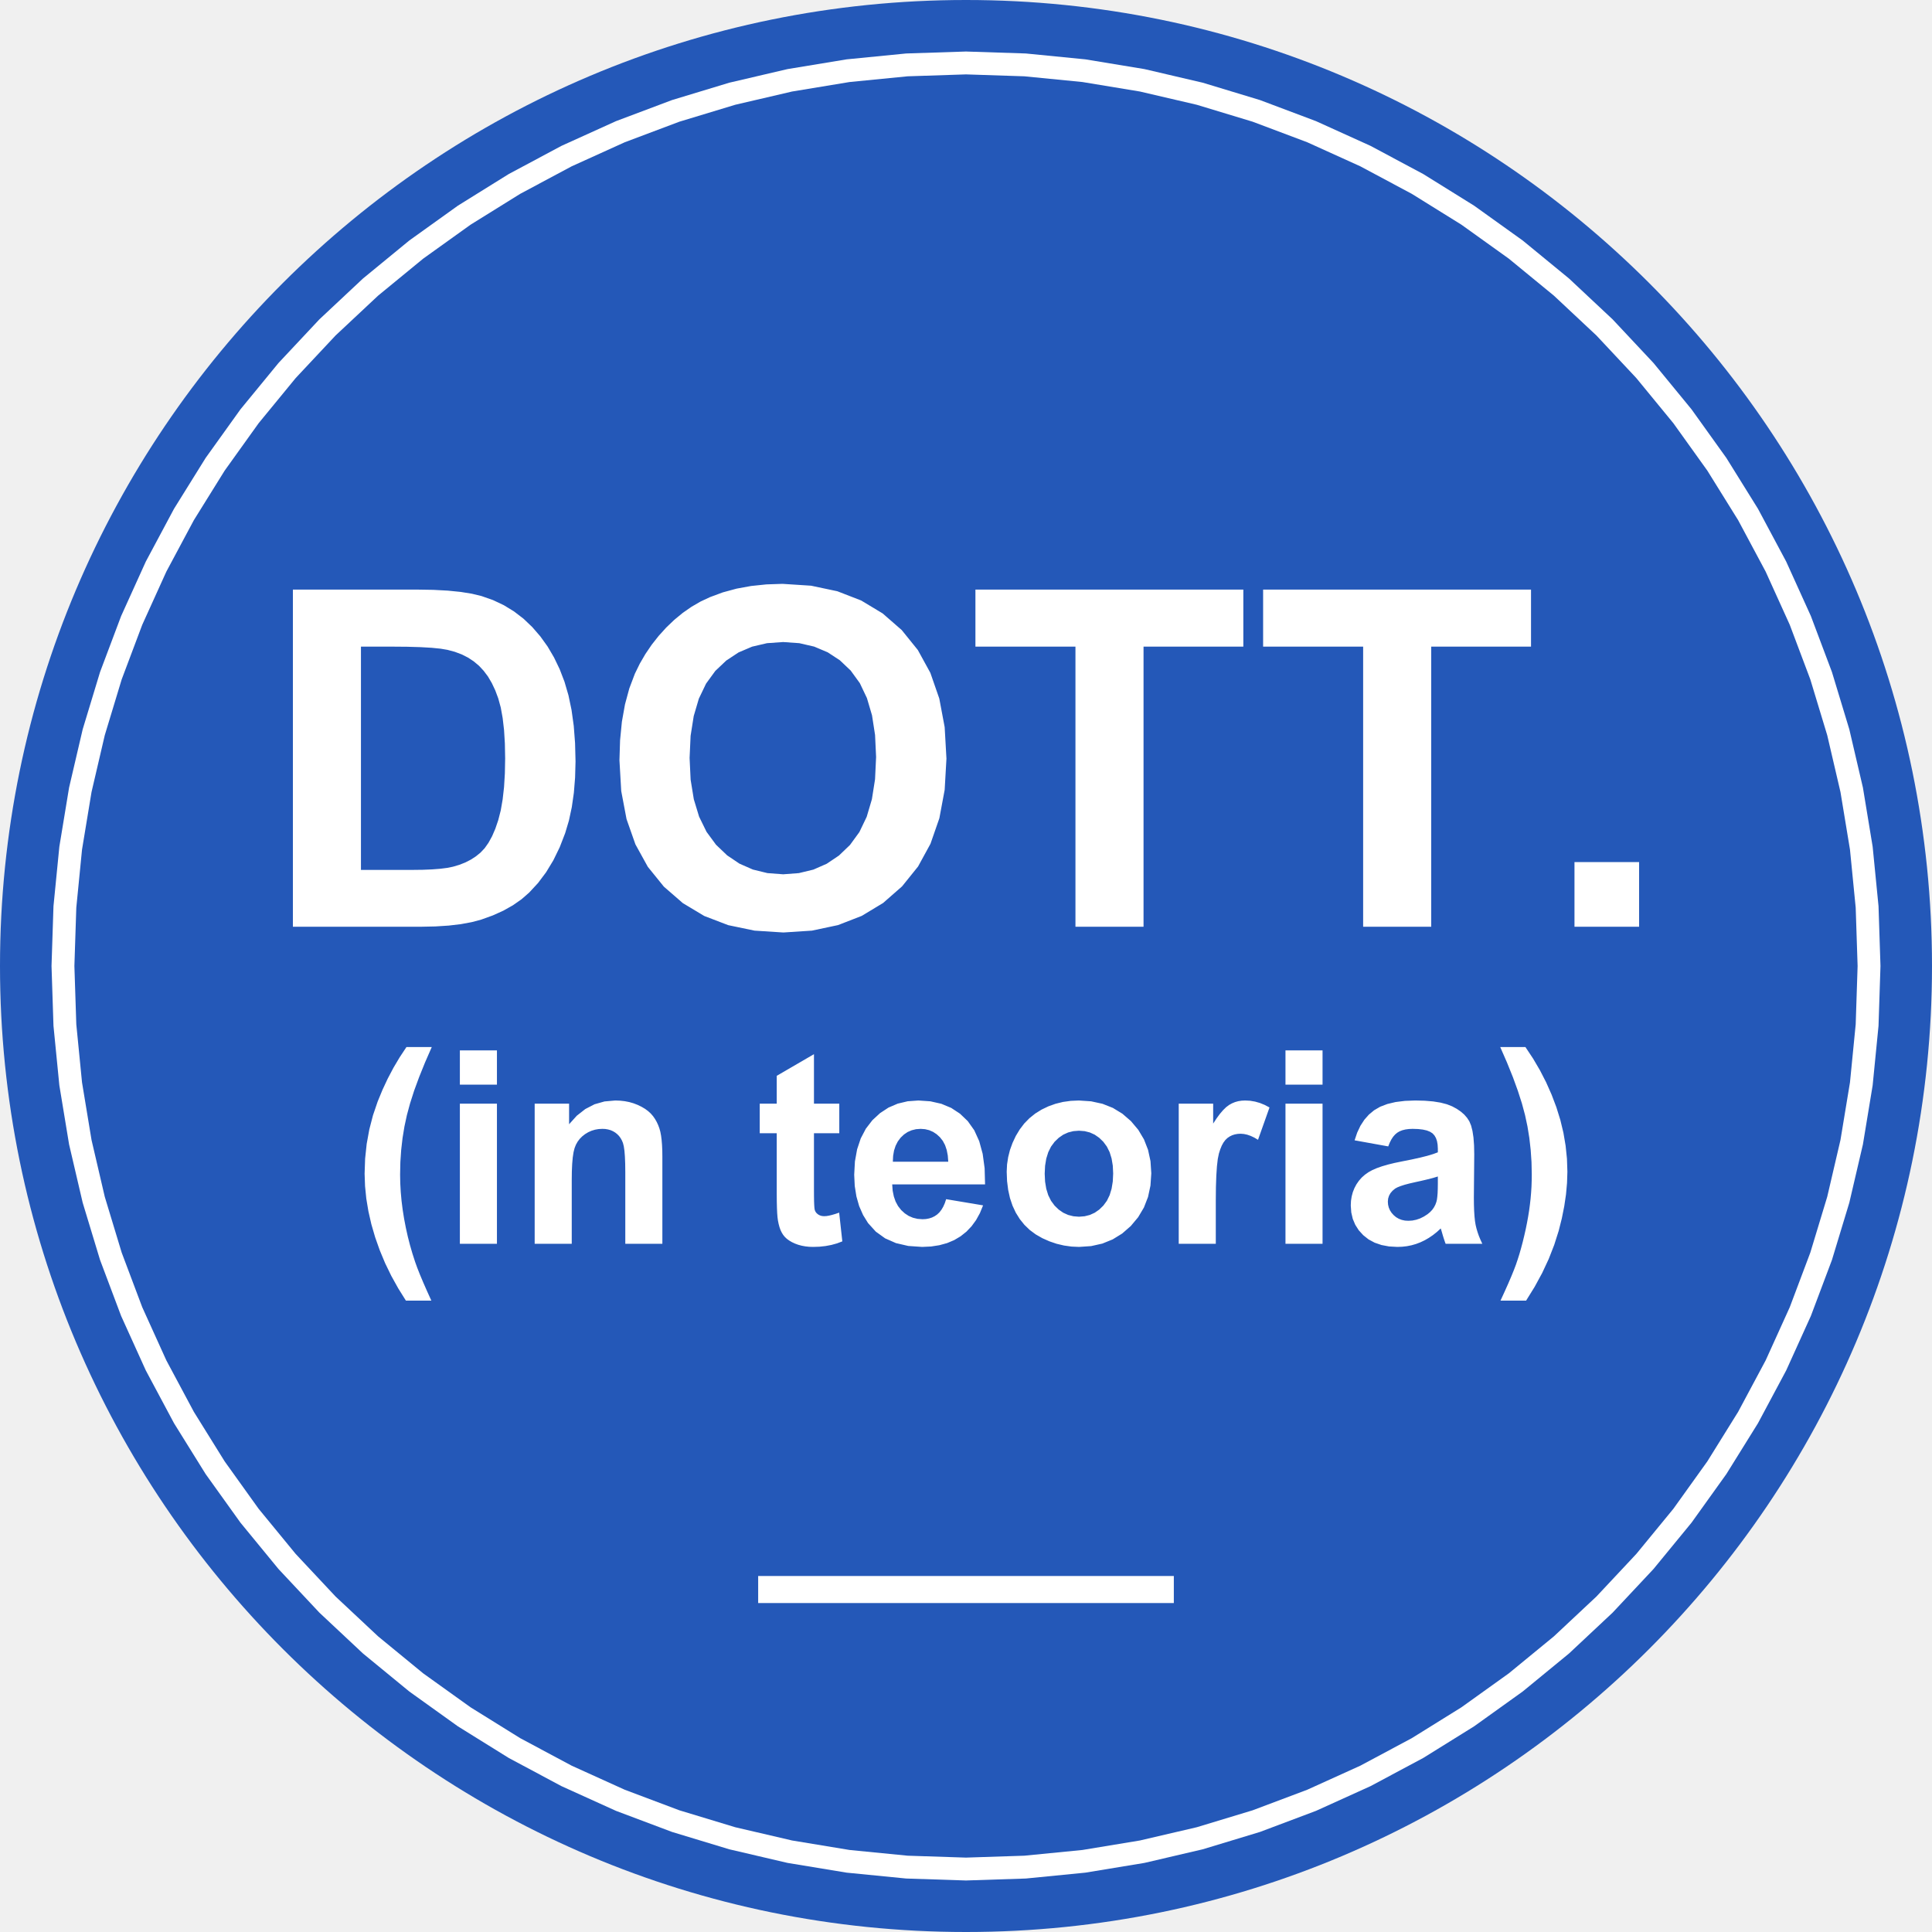
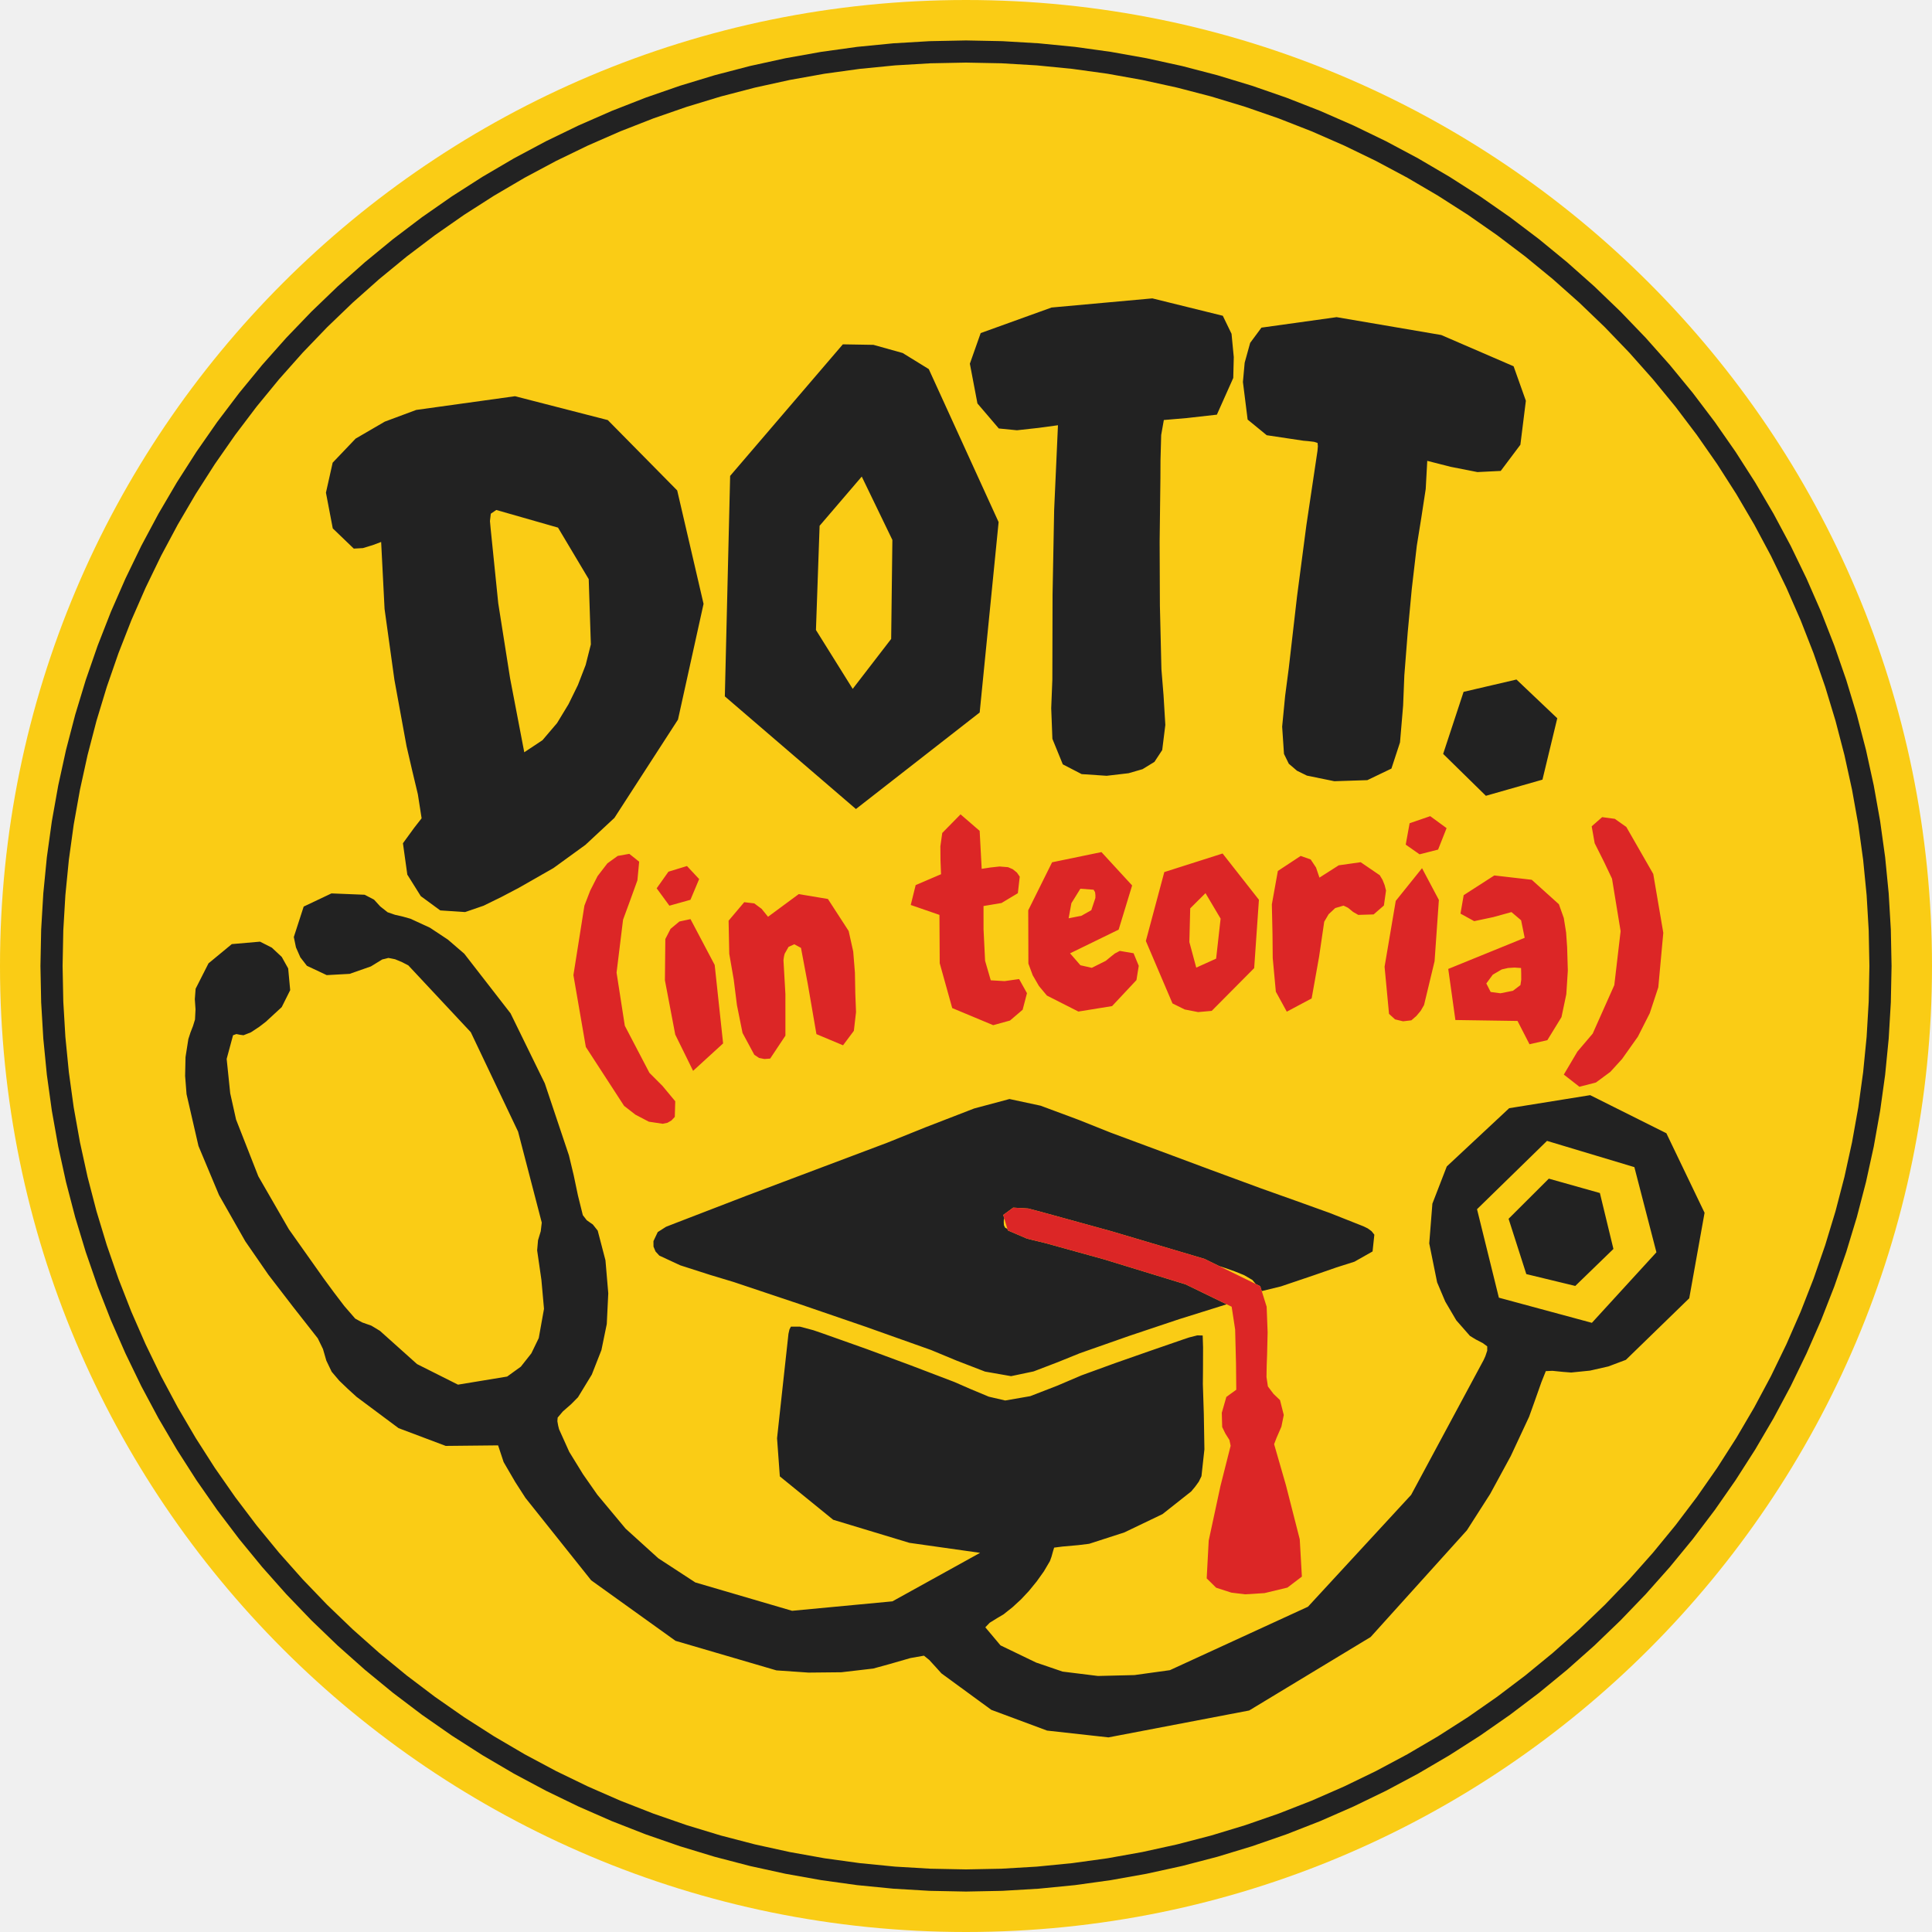
<svg xmlns="http://www.w3.org/2000/svg" width="75mm" height="75mm" viewBox="-37.5 -37.5 75 75">
-   <circle r="37.5" fill="#2458b8" />
-   <path d="M-35.5,-0L-35.424,2.322L-35.196,4.634L-34.818,6.926L-34.29,9.188L-33.616,11.411L-32.798,13.585L-31.839,15.701L-30.744,17.75L-29.517,19.723L-28.164,21.611L-26.69,23.407L-25.102,25.102L-23.407,26.69L-21.611,28.164L-19.723,29.517L-17.75,30.744L-15.701,31.839L-13.585,32.798L-11.411,33.616L-9.188,34.29L-6.926,34.818L-4.634,35.196L-2.322,35.424L-0,35.5L2.322,35.424L4.634,35.196L6.926,34.818L9.188,34.29L11.411,33.616L13.585,32.798L15.701,31.839L17.75,30.744L19.723,29.517L21.611,28.164L23.407,26.69L25.102,25.102L26.69,23.407L28.164,21.611L29.517,19.723L30.744,17.75L31.839,15.701L32.798,13.585L33.616,11.411L34.29,9.188L34.818,6.926L35.196,4.634L35.424,2.322L35.5,0L35.5,0L35.424,-2.322L35.196,-4.634L34.818,-6.926L34.29,-9.188L33.616,-11.411L32.798,-13.585L31.839,-15.701L30.744,-17.75L29.517,-19.723L28.164,-21.611L26.69,-23.407L25.102,-25.102L23.407,-26.69L21.611,-28.164L19.723,-29.517L17.75,-30.744L15.701,-31.839L13.585,-32.798L11.411,-33.616L9.188,-34.29L6.926,-34.818L4.634,-35.196L2.322,-35.424L0,-35.5L-2.322,-35.424L-4.634,-35.196L-6.926,-34.818L-9.188,-34.29L-11.411,-33.616L-13.585,-32.798L-15.701,-31.839L-17.75,-30.744L-19.723,-29.517L-21.611,-28.164L-23.407,-26.69L-25.102,-25.102L-26.69,-23.407L-28.164,-21.611L-29.517,-19.723L-30.744,-17.75L-31.839,-15.701L-32.798,-13.585L-33.616,-11.411L-34.29,-9.188L-34.818,-6.926L-35.196,-4.634L-35.424,-2.322L-35.5,-0ZM-34.612,-0L-34.538,-2.264L-34.316,-4.518L-33.947,-6.753L-33.433,-8.958L-32.776,-11.126L-31.978,-13.246L-31.043,-15.309L-29.975,-17.306L-28.779,-19.23L-27.46,-21.071L-26.023,-22.822L-24.475,-24.475L-22.822,-26.023L-21.071,-27.46L-19.23,-28.779L-17.306,-29.975L-15.309,-31.043L-13.246,-31.978L-11.126,-32.776L-8.958,-33.433L-6.753,-33.947L-4.518,-34.316L-2.264,-34.538L0,-34.612L2.264,-34.538L4.518,-34.316L6.753,-33.947L8.958,-33.433L11.126,-32.776L13.246,-31.978L15.309,-31.043L17.306,-29.975L19.23,-28.779L21.071,-27.46L22.822,-26.023L24.475,-24.475L26.023,-22.822L27.46,-21.071L28.779,-19.23L29.975,-17.306L31.043,-15.309L31.978,-13.246L32.776,-11.126L33.433,-8.958L33.947,-6.753L34.316,-4.518L34.538,-2.264L34.612,0L34.612,0L34.538,2.264L34.316,4.518L33.947,6.753L33.433,8.958L32.776,11.126L31.978,13.246L31.043,15.309L29.975,17.306L28.779,19.23L27.46,21.071L26.023,22.822L24.475,24.475L22.822,26.023L21.071,27.46L19.23,28.779L17.306,29.975L15.309,31.043L13.246,31.978L11.126,32.776L8.958,33.433L6.753,33.947L4.518,34.316L2.264,34.538L-0,34.612L-2.264,34.538L-4.518,34.316L-6.753,33.947L-8.958,33.433L-11.126,32.776L-13.246,31.978L-15.309,31.043L-17.306,29.975L-19.23,28.779L-21.071,27.46L-22.822,26.023L-24.475,24.475L-26.023,22.822L-27.46,21.071L-28.779,19.23L-29.975,17.306L-31.043,15.309L-31.978,13.246L-32.776,11.126L-33.433,8.958L-33.947,6.753L-34.316,4.518L-34.538,2.264L-34.612,-0ZM-26.13,-1.524L-21.157,-1.524L-20.595,-1.536L-20.081,-1.569L-19.613,-1.624L-19.192,-1.702L-18.819,-1.801L-18.37,-1.963L-17.96,-2.148L-17.589,-2.357L-17.256,-2.59L-16.962,-2.846L-16.614,-3.221L-16.3,-3.64L-16.02,-4.102L-15.773,-4.608L-15.56,-5.158L-15.415,-5.644L-15.303,-6.165L-15.223,-6.722L-15.175,-7.315L-15.158,-7.943L-15.176,-8.655L-15.227,-9.321L-15.313,-9.94L-15.433,-10.511L-15.587,-11.037L-15.774,-11.523L-15.993,-11.978L-16.242,-12.402L-16.524,-12.795L-16.837,-13.157L-17.178,-13.482L-17.547,-13.765L-17.941,-14.006L-18.362,-14.205L-18.81,-14.362L-19.183,-14.452L-19.619,-14.522L-20.118,-14.572L-20.678,-14.602L-21.3,-14.612L-26.13,-14.612L-26.13,-1.524ZM-23.488,-3.73L-23.488,-12.398L-22.3,-12.398L-21.696,-12.393L-21.177,-12.378L-20.744,-12.353L-20.395,-12.318L-20.131,-12.273L-19.845,-12.197L-19.579,-12.097L-19.335,-11.974L-19.111,-11.827L-18.908,-11.657L-18.724,-11.46L-18.556,-11.236L-18.407,-10.982L-18.274,-10.7L-18.158,-10.389L-18.061,-10.036L-17.987,-9.627L-17.933,-9.161L-17.901,-8.638L-17.89,-8.059L-17.901,-7.478L-17.933,-6.947L-17.987,-6.468L-18.061,-6.04L-18.158,-5.662L-18.271,-5.33L-18.397,-5.038L-18.536,-4.785L-18.686,-4.572L-18.85,-4.399L-19.028,-4.255L-19.224,-4.128L-19.437,-4.019L-19.668,-3.928L-19.917,-3.854L-20.138,-3.809L-20.408,-3.775L-20.728,-3.75L-21.096,-3.735L-21.515,-3.73L-23.488,-3.73ZM-23.346,8.063L-23.329,8.544L-23.28,9.031L-23.198,9.524L-23.084,10.025L-22.936,10.532L-22.757,11.038L-22.549,11.537L-22.31,12.029L-22.041,12.513L-21.743,12.99L-20.755,12.99L-20.924,12.617L-21.072,12.28L-21.198,11.98L-21.302,11.716L-21.384,11.489L-21.488,11.168L-21.583,10.84L-21.669,10.505L-21.745,10.163L-21.812,9.815L-21.868,9.464L-21.912,9.116L-21.943,8.772L-21.962,8.431L-21.968,8.094L-21.958,7.612L-21.926,7.14L-21.873,6.678L-21.799,6.227L-21.704,5.787L-21.581,5.333L-21.424,4.842L-21.23,4.314L-21.002,3.749L-20.739,3.147L-21.722,3.147L-21.983,3.541L-22.226,3.95L-22.449,4.373L-22.653,4.81L-22.839,5.262L-23.021,5.796L-23.163,6.344L-23.265,6.904L-23.326,7.477L-23.346,8.063ZM-19.648,10.783L-18.209,10.783L-18.209,5.344L-19.648,5.344L-19.648,10.783ZM-19.648,4.606L-18.209,4.606L-18.209,3.275L-19.648,3.275L-19.648,4.606ZM-16.744,10.783L-15.305,10.783L-15.305,8.319L-15.301,7.977L-15.288,7.682L-15.266,7.432L-15.235,7.228L-15.195,7.069L-15.144,6.94L-15.077,6.82L-14.996,6.712L-14.899,6.614L-14.788,6.527L-14.666,6.453L-14.538,6.396L-14.404,6.355L-14.264,6.33L-14.117,6.322L-14.004,6.327L-13.897,6.345L-13.797,6.373L-13.704,6.414L-13.618,6.465L-13.54,6.527L-13.47,6.598L-13.41,6.679L-13.36,6.768L-13.318,6.867L-13.285,6.996L-13.259,7.174L-13.241,7.402L-13.23,7.679L-13.226,8.007L-13.226,10.783L-11.787,10.783L-11.787,7.402L-11.79,7.162L-11.8,6.945L-11.816,6.752L-11.838,6.581L-11.866,6.434L-11.903,6.302L-11.95,6.176L-12.006,6.055L-12.072,5.939L-12.148,5.83L-12.237,5.727L-12.341,5.632L-12.46,5.545L-12.595,5.465L-12.745,5.392L-12.906,5.33L-13.073,5.282L-13.247,5.248L-13.428,5.228L-13.615,5.221L-14.033,5.258L-14.421,5.368L-14.779,5.553L-15.108,5.811L-15.408,6.143L-15.408,5.344L-16.744,5.344L-16.744,10.783ZM-13.453,-7.988L-13.384,-6.792L-13.178,-5.703L-12.833,-4.722L-12.351,-3.849L-11.73,-3.082L-10.993,-2.441L-10.161,-1.942L-9.232,-1.586L-8.208,-1.373L-7.088,-1.301L-5.981,-1.373L-4.967,-1.588L-4.046,-1.946L-3.217,-2.447L-2.482,-3.091L-1.861,-3.862L-1.379,-4.744L-1.034,-5.736L-0.828,-6.838L-0.759,-8.05L-0.828,-9.273L-1.037,-10.383L-1.384,-11.381L-1.87,-12.267L-2.495,-13.041L-3.236,-13.687L-4.069,-14.189L-4.995,-14.548L-6.013,-14.763L-7.124,-14.835L-7.748,-14.814L-8.342,-14.752L-8.906,-14.649L-9.441,-14.504L-9.945,-14.317L-10.307,-14.147L-10.657,-13.944L-10.995,-13.709L-11.322,-13.44L-11.637,-13.139L-11.932,-12.813L-12.202,-12.47L-12.446,-12.111L-12.664,-11.736L-12.855,-11.345L-13.07,-10.776L-13.238,-10.156L-13.358,-9.485L-13.429,-8.762L-13.453,-7.988ZM-10.73,-8.077L-10.691,-8.935L-10.57,-9.702L-10.371,-10.378L-10.091,-10.962L-9.731,-11.456L-9.305,-11.859L-8.829,-12.173L-8.303,-12.397L-7.725,-12.532L-7.097,-12.576L-6.47,-12.532L-5.894,-12.399L-5.37,-12.178L-4.897,-11.868L-4.477,-11.47L-4.122,-10.981L-3.846,-10.401L-3.648,-9.73L-3.53,-8.967L-3.49,-8.113L-3.531,-7.248L-3.653,-6.474L-3.855,-5.791L-4.139,-5.199L-4.504,-4.698L-4.932,-4.288L-5.405,-3.97L-5.924,-3.742L-6.488,-3.606L-7.097,-3.56L-7.707,-3.606L-8.273,-3.744L-8.794,-3.973L-9.271,-4.294L-9.704,-4.707L-10.073,-5.209L-10.361,-5.797L-10.566,-6.471L-10.69,-7.231L-10.73,-8.077ZM-8.068,24.729L8.068,24.729L8.068,23.68L-8.068,23.68L-8.068,24.729ZM-8.007,6.491L-7.347,6.491L-7.347,8.862L-7.345,9.147L-7.339,9.39L-7.33,9.593L-7.317,9.755L-7.301,9.876L-7.274,10.011L-7.241,10.135L-7.201,10.248L-7.153,10.348L-7.098,10.437L-7.033,10.517L-6.955,10.591L-6.863,10.658L-6.758,10.72L-6.64,10.775L-6.512,10.822L-6.378,10.858L-6.237,10.884L-6.091,10.9L-5.938,10.905L-5.69,10.897L-5.452,10.871L-5.224,10.828L-5.007,10.768L-4.801,10.69L-4.924,9.574L-5.069,9.624L-5.199,9.662L-5.314,9.69L-5.416,9.707L-5.503,9.712L-5.559,9.709L-5.611,9.701L-5.659,9.686L-5.705,9.666L-5.746,9.64L-5.783,9.61L-5.815,9.577L-5.84,9.541L-5.86,9.501L-5.874,9.459L-5.884,9.392L-5.892,9.282L-5.898,9.127L-5.901,8.927L-5.902,8.683L-5.902,6.491L-4.919,6.491L-4.919,5.344L-5.902,5.344L-5.902,3.423L-7.347,4.263L-7.347,5.344L-8.007,5.344L-8.007,6.491ZM-4.34,8.104L-4.319,8.541L-4.254,8.947L-4.147,9.322L-3.996,9.666L-3.803,9.979L-3.501,10.312L-3.14,10.572L-2.72,10.757L-2.241,10.868L-1.703,10.905L-1.356,10.889L-1.034,10.839L-0.735,10.757L-0.461,10.642L-0.21,10.493L0.016,10.313L0.216,10.103L0.391,9.863L0.54,9.593L0.663,9.292L-0.771,9.052L-0.822,9.206L-0.883,9.343L-0.953,9.462L-1.031,9.563L-1.119,9.646L-1.216,9.712L-1.321,9.764L-1.434,9.8L-1.557,9.823L-1.688,9.83L-1.88,9.816L-2.059,9.773L-2.225,9.702L-2.377,9.602L-2.517,9.474L-2.638,9.32L-2.733,9.144L-2.802,8.945L-2.847,8.723L-2.865,8.478L0.74,8.478L0.723,7.85L0.647,7.291L0.513,6.8L0.321,6.377L0.069,6.022L-0.232,5.734L-0.574,5.509L-0.957,5.349L-1.381,5.253L-1.846,5.221L-2.264,5.251L-2.651,5.343L-3.008,5.496L-3.336,5.711L-3.634,5.986L-3.888,6.316L-4.086,6.693L-4.227,7.116L-4.312,7.587L-4.34,8.104ZM-2.84,7.597L-2.829,7.371L-2.794,7.165L-2.733,6.979L-2.648,6.812L-2.538,6.665L-2.408,6.541L-2.266,6.445L-2.11,6.377L-1.941,6.335L-1.759,6.322L-1.588,6.335L-1.428,6.374L-1.279,6.439L-1.14,6.53L-1.012,6.647L-0.9,6.789L-0.812,6.955L-0.748,7.145L-0.707,7.359L-0.689,7.597L-2.84,7.597ZM0.366,-12.398L4.249,-12.398L4.249,-1.524L6.892,-1.524L6.892,-12.398L10.766,-12.398L10.766,-14.612L0.366,-14.612L0.366,-12.398ZM1.58,7.986L1.594,8.35L1.637,8.691L1.707,9.009L1.806,9.304L1.933,9.576L2.088,9.825L2.268,10.048L2.474,10.247L2.707,10.42L2.965,10.567L3.24,10.689L3.519,10.784L3.804,10.851L4.095,10.892L4.392,10.905L4.859,10.873L5.293,10.776L5.694,10.613L6.062,10.386L6.397,10.094L6.683,9.752L6.906,9.377L7.066,8.967L7.161,8.524L7.193,8.048L7.162,7.575L7.067,7.136L6.909,6.731L6.688,6.36L6.404,6.022L6.071,5.734L5.702,5.509L5.298,5.349L4.857,5.253L4.381,5.221L4.068,5.235L3.766,5.277L3.477,5.348L3.2,5.447L2.935,5.574L2.687,5.728L2.463,5.908L2.263,6.112L2.087,6.343L1.933,6.598L1.806,6.869L1.707,7.142L1.637,7.42L1.594,7.701L1.58,7.986ZM3.055,8.063L3.07,7.755L3.116,7.476L3.193,7.229L3.301,7.011L3.439,6.824L3.6,6.669L3.775,6.548L3.965,6.462L4.168,6.411L4.386,6.394L4.605,6.411L4.808,6.462L4.997,6.548L5.171,6.669L5.331,6.824L5.469,7.011L5.576,7.227L5.652,7.473L5.698,7.748L5.713,8.053L5.698,8.365L5.652,8.646L5.576,8.896L5.469,9.115L5.331,9.302L5.171,9.457L4.997,9.578L4.808,9.664L4.605,9.715L4.386,9.733L4.168,9.715L3.965,9.664L3.775,9.578L3.6,9.457L3.439,9.302L3.301,9.115L3.193,8.898L3.116,8.65L3.07,8.372L3.055,8.063ZM8.258,10.783L9.697,10.783L9.697,9.103L9.702,8.586L9.717,8.145L9.741,7.78L9.774,7.492L9.818,7.279L9.87,7.116L9.928,6.974L9.994,6.854L10.068,6.755L10.148,6.678L10.236,6.618L10.331,6.571L10.433,6.538L10.543,6.518L10.66,6.511L10.787,6.521L10.918,6.549L11.053,6.596L11.193,6.662L11.336,6.747L11.782,5.492L11.598,5.394L11.411,5.318L11.222,5.264L11.03,5.231L10.834,5.221L10.698,5.228L10.568,5.248L10.443,5.283L10.325,5.332L10.212,5.395L10.1,5.479L9.982,5.594L9.858,5.738L9.729,5.913L9.595,6.117L9.595,5.344L8.258,5.344L8.258,10.783ZM11.534,-12.398L15.417,-12.398L15.417,-1.524L18.06,-1.524L18.06,-12.398L21.934,-12.398L21.934,-14.612L11.534,-14.612L11.534,-12.398ZM12.402,10.783L13.841,10.783L13.841,5.344L12.402,5.344L12.402,10.783ZM12.402,4.606L13.841,4.606L13.841,3.275L12.402,3.275L12.402,4.606ZM14.937,9.297L14.956,9.566L15.014,9.816L15.111,10.046L15.246,10.258L15.421,10.45L15.628,10.614L15.865,10.741L16.13,10.832L16.423,10.887L16.744,10.905L16.933,10.898L17.116,10.877L17.296,10.841L17.47,10.791L17.641,10.726L17.807,10.647L17.968,10.554L18.126,10.447L18.28,10.325L18.429,10.188L18.436,10.208L18.445,10.235L18.455,10.269L18.467,10.31L18.481,10.357L18.512,10.465L18.542,10.561L18.57,10.646L18.595,10.72L18.619,10.783L20.043,10.783L19.972,10.629L19.91,10.479L19.859,10.333L19.817,10.191L19.784,10.053L19.759,9.901L19.74,9.72L19.726,9.508L19.718,9.267L19.715,8.995L19.73,7.315L19.723,6.964L19.7,6.659L19.661,6.402L19.607,6.191L19.538,6.027L19.45,5.892L19.34,5.766L19.207,5.651L19.052,5.545L18.875,5.449L18.667,5.367L18.419,5.303L18.133,5.257L17.806,5.23L17.441,5.221L17.038,5.236L16.676,5.281L16.357,5.357L16.079,5.463L15.843,5.6L15.641,5.768L15.464,5.968L15.312,6.202L15.186,6.468L15.085,6.767L16.391,7.003L16.448,6.861L16.511,6.736L16.58,6.63L16.657,6.542L16.739,6.473L16.832,6.418L16.938,6.376L17.058,6.346L17.192,6.328L17.338,6.322L17.551,6.329L17.735,6.35L17.89,6.385L18.015,6.435L18.112,6.498L18.186,6.579L18.243,6.678L18.284,6.796L18.308,6.934L18.317,7.09L18.317,7.233L18.136,7.3L17.906,7.369L17.627,7.439L17.297,7.512L16.919,7.587L16.634,7.646L16.377,7.709L16.148,7.776L15.947,7.847L15.774,7.922L15.622,8.006L15.485,8.103L15.361,8.213L15.252,8.338L15.157,8.475L15.078,8.624L15.016,8.78L14.972,8.945L14.945,9.117L14.937,9.297ZM16.376,9.149L16.387,9.03L16.421,8.92L16.477,8.819L16.556,8.726L16.657,8.642L16.748,8.592L16.871,8.543L17.028,8.492L17.218,8.442L17.441,8.391L17.668,8.341L17.869,8.294L18.044,8.25L18.193,8.209L18.317,8.171L18.317,8.457L18.314,8.651L18.308,8.818L18.296,8.958L18.281,9.072L18.26,9.159L18.22,9.268L18.166,9.37L18.098,9.466L18.015,9.554L17.917,9.635L17.774,9.727L17.629,9.799L17.48,9.85L17.329,9.881L17.175,9.891L17.04,9.883L16.916,9.856L16.801,9.812L16.696,9.751L16.601,9.671L16.52,9.58L16.457,9.482L16.412,9.377L16.385,9.266L16.376,9.149ZM20.739,3.147L21.002,3.749L21.23,4.314L21.422,4.842L21.58,5.333L21.702,5.787L21.796,6.227L21.869,6.678L21.921,7.14L21.953,7.612L21.963,8.094L21.96,8.332L21.952,8.569L21.937,8.803L21.917,9.034L21.891,9.264L21.86,9.495L21.822,9.731L21.778,9.972L21.728,10.219L21.671,10.47L21.611,10.718L21.548,10.954L21.484,11.179L21.417,11.391L21.349,11.592L21.269,11.803L21.169,12.049L21.049,12.329L20.909,12.642L20.749,12.99L21.743,12.99L22.075,12.454L22.368,11.915L22.621,11.373L22.834,10.828L23.008,10.281L23.13,9.797L23.224,9.326L23.292,8.867L23.332,8.421L23.346,7.986L23.329,7.48L23.277,6.976L23.192,6.475L23.072,5.977L22.918,5.482L22.733,4.994L22.521,4.516L22.281,4.049L22.013,3.592L21.717,3.147L20.739,3.147ZM23.621,-1.524L26.13,-1.524L26.13,-4.033L23.621,-4.033L23.621,-1.524Z" fill="#ffffff" fill-rule="evenodd" />
+   <circle r="37.5" fill="#facc15" />
+   <path d="M-34.581,-9.753L-34.171,-11.103L-33.709,-12.436L-33.195,-13.750L-32.629,-15.042L-32.014,-16.312L-31.349,-17.556L-30.635,-18.773L-29.874,-19.962L-29.068,-21.119L-28.216,-22.244L-27.321,-23.334L-26.384,-24.389L-25.406,-25.406L-24.389,-26.384L-23.334,-27.321L-22.244,-28.216L-21.119,-29.068L-19.962,-29.874L-18.773,-30.635L-17.556,-31.349L-16.312,-32.014L-15.042,-32.629L-13.750,-33.195L-12.436,-33.709L-11.103,-34.171L-9.753,-34.581L-8.388,-34.937L-7.010,-35.239L-5.621,-35.487L-4.223,-35.681L-2.819,-35.819L-1.411,-35.902L0.000,-35.930L1.411,-35.902L2.819,-35.819L4.223,-35.681L5.621,-35.487L7.010,-35.239L8.388,-34.937L9.753,-34.581L11.103,-34.171L12.436,-33.709L13.750,-33.195L15.042,-32.629L16.312,-32.014L17.556,-31.349L18.773,-30.635L19.962,-29.874L21.119,-29.068L22.244,-28.216L23.334,-27.321L24.389,-26.384L25.406,-25.406L26.384,-24.389L27.321,-23.334L28.216,-22.244L29.068,-21.119L29.874,-19.962L30.635,-18.773L31.349,-17.556L32.014,-16.312L32.629,-15.042L33.195,-13.750L33.709,-12.436L34.171,-11.103L34.581,-9.753L34.937,-8.388L35.239,-7.010L35.487,-5.621L35.681,-4.223L35.819,-2.819L35.902,-1.411L35.930,0.000L35.902,1.411L35.819,2.819L35.681,4.223L35.487,5.621L35.239,7.010L34.937,8.388L34.581,9.753L34.171,11.103L33.709,12.436L33.195,13.750L32.629,15.042L32.014,16.312L31.349,17.556L30.635,18.773L29.874,19.962L29.068,21.119L28.216,22.244L27.321,23.334L26.384,24.389L25.406,25.406L24.389,26.384L23.334,27.321L22.244,28.216L21.119,29.068L19.962,29.874L18.773,30.635L17.556,31.349L16.312,32.014L15.042,32.629L13.750,33.195L12.436,33.709L11.103,34.171L9.753,34.581L8.388,34.937L7.010,35.239L5.621,35.487L4.223,35.681L2.819,35.819L1.411,35.902L0.000,35.930L-1.411,35.902L-2.819,35.819L-4.223,35.681L-5.621,35.487L-7.010,35.239L-8.388,34.937L-9.753,34.581L-11.103,34.171L-12.436,33.709L-13.750,33.195L-15.042,32.629L-16.312,32.014L-17.556,31.349L-18.773,30.635L-19.962,29.874L-21.119,29.068L-22.244,28.216L-23.334,27.321L-24.389,26.384L-25.406,25.406L-26.384,24.389L-27.321,23.334L-28.216,22.244L-29.068,21.119L-29.874,19.962L-30.635,18.773L-31.349,17.556L-32.014,16.312L-32.629,15.042L-33.195,13.750L-33.709,12.436L-34.171,11.103L-34.581,9.753L-34.937,8.388L-35.239,7.010L-35.487,5.621L-35.681,4.223L-35.819,2.819L-35.902,1.411L-35.930,0.000L-35.902,-1.411L-35.819,-2.819L-35.681,-4.223L-35.487,-5.621L-35.239,-7.010L-34.937,-8.388L-34.581,-9.753ZM-33.754,9.520L-33.354,10.837L-32.903,12.138L-32.401,13.421L-31.849,14.682L-31.248,15.922L-30.599,17.136L-29.902,18.324L-29.160,19.484L-28.372,20.614L-27.541,21.712L-26.668,22.776L-25.753,23.806L-24.799,24.799L-23.806,25.753L-22.776,26.668L-21.712,27.541L-20.614,28.372L-19.484,29.160L-18.324,29.902L-17.136,30.599L-15.922,31.248L-14.682,31.849L-13.421,32.401L-12.138,32.903L-10.837,33.354L-9.520,33.754L-8.187,34.101L-6.842,34.396L-5.486,34.639L-4.122,34.827L-2.752,34.962L-1.377,35.043L0.000,35.070L1.377,35.043L2.752,34.962L4.122,34.827L5.486,34.639L6.842,34.396L8.187,34.101L9.520,33.754L10.837,33.354L12.138,32.903L13.421,32.401L14.682,31.849L15.922,31.248L17.136,30.599L18.324,29.902L19.484,29.160L20.614,28.372L21.712,27.541L22.776,26.668L23.806,25.753L24.799,24.799L25.753,23.806L26.668,22.776L27.541,21.712L28.372,20.614L29.160,19.484L29.902,18.324L30.599,17.136L31.248,15.922L31.849,14.682L32.401,13.421L32.903,12.138L33.354,10.837L33.754,9.520L34.101,8.187L34.396,6.842L34.639,5.486L34.827,4.122L34.962,2.752L35.043,1.377L35.070,0.000L35.043,-1.377L34.962,-2.752L34.827,-4.122L34.639,-5.486L34.396,-6.842L34.101,-8.187L33.754,-9.520L33.354,-10.837L32.903,-12.138L32.401,-13.421L31.849,-14.682L31.248,-15.922L30.599,-17.136L29.902,-18.324L29.160,-19.484L28.372,-20.614L27.541,-21.712L26.668,-22.776L25.753,-23.806L24.799,-24.799L23.806,-25.753L22.776,-26.668L21.712,-27.541L20.614,-28.372L19.484,-29.160L18.324,-29.902L17.136,-30.599L15.922,-31.248L14.682,-31.849L13.421,-32.401L12.138,-32.903L10.837,-33.354L9.520,-33.754L8.187,-34.101L6.842,-34.396L5.486,-34.639L4.122,-34.827L2.752,-34.962L1.377,-35.043L0.000,-35.070L-1.377,-35.043L-2.752,-34.962L-4.122,-34.827L-5.486,-34.639L-6.842,-34.396L-8.187,-34.101L-9.520,-33.754L-10.837,-33.354L-12.138,-32.903L-13.421,-32.401L-14.682,-31.849L-15.922,-31.248L-17.136,-30.599L-18.324,-29.902L-19.484,-29.160L-20.614,-28.372L-21.712,-27.541L-22.776,-26.668L-23.806,-25.753L-24.799,-24.799L-25.753,-23.806L-26.668,-22.776L-27.541,-21.712L-28.372,-20.614L-29.160,-19.484L-29.902,-18.324L-30.599,-17.136L-31.248,-15.922L-31.849,-14.682L-32.401,-13.421L-32.903,-12.138L-33.354,-10.837L-33.754,-9.520L-34.101,-8.187L-34.396,-6.842L-34.639,-5.486L-34.827,-4.122L-34.962,-2.752L-35.043,-1.377L-35.070,0.000L-35.043,1.377L-34.962,2.752L-34.827,4.122L-34.639,5.486L-34.396,6.842L-34.101,8.187L-33.754,9.520ZM-6.906,14.406L-6.892,14.278L-6.853,14.107L-6.797,14.000L-6.444,14.001L-5.924,14.139L-5.555,14.266L-3.848,14.872L-2.149,15.501L-0.453,16.148L0.174,16.422L0.886,16.719L1.523,16.867L2.493,16.699L3.541,16.293L4.484,15.891L5.800,15.412L7.120,14.950L8.445,14.492L8.664,14.419L8.979,14.339L9.188,14.344L9.203,14.804L9.200,15.664L9.195,16.234L9.232,17.391L9.255,18.763L9.141,19.805L9.039,20.016L8.896,20.213L8.742,20.398L7.630,21.277L6.148,21.988L4.781,22.430L4.358,22.482L3.752,22.536L3.422,22.578L3.383,22.703L3.318,22.935L3.258,23.102L3.021,23.504L2.744,23.892L2.445,24.258L2.139,24.585L1.806,24.892L1.453,25.172L1.215,25.312L0.920,25.495L0.750,25.672L1.339,26.373L2.719,27.039L3.750,27.391L5.123,27.561L6.541,27.526L7.914,27.336L13.275,24.873L17.280,20.531L20.094,15.297L20.162,15.147L20.234,14.931L20.234,14.766L20.062,14.639L19.787,14.496L19.563,14.359L19.033,13.755L18.605,13.027L18.289,12.281L17.983,10.769L18.105,9.226L18.664,7.781L21.086,5.520L24.230,5.014L27.188,6.492L28.671,9.580L28.076,12.899L25.617,15.289L24.936,15.545L24.225,15.707L23.492,15.781L23.180,15.757L22.763,15.715L22.508,15.727L22.338,16.153L22.055,16.953L21.859,17.500L21.148,19.023L20.349,20.493L19.445,21.906L15.708,26.049L10.993,28.901L5.531,29.945L3.147,29.681L0.983,28.876L-0.953,27.461L-1.154,27.238L-1.427,26.939L-1.633,26.773L-2.162,26.867L-2.978,27.102L-3.602,27.273L-4.840,27.417L-6.116,27.430L-7.359,27.344L-11.276,26.197L-14.550,23.848L-17.102,20.648L-17.499,20.031L-17.949,19.258L-18.164,18.609L-20.197,18.630L-22.029,17.940L-23.656,16.727L-23.994,16.420L-24.329,16.099L-24.625,15.750L-24.832,15.318L-24.962,14.869L-25.164,14.453L-26.133,13.218L-27.081,11.985L-27.977,10.688L-28.997,8.894L-29.795,6.988L-30.258,4.977L-30.314,4.267L-30.298,3.535L-30.188,2.836L-30.105,2.580L-30.007,2.328L-29.930,2.078L-29.910,1.683L-29.937,1.288L-29.906,0.883L-29.406,-0.103L-28.501,-0.850L-27.406,-0.945L-26.947,-0.712L-26.563,-0.353L-26.313,0.094L-26.235,0.938L-26.564,1.596L-27.180,2.164L-27.436,2.361L-27.759,2.574L-28.047,2.688L-28.182,2.670L-28.323,2.642L-28.453,2.688L-28.701,3.607L-28.563,4.942L-28.336,5.961L-27.472,8.164L-26.286,10.221L-24.922,12.148L-24.537,12.671L-24.133,13.202L-23.711,13.688L-23.439,13.837L-23.084,13.962L-22.750,14.164L-21.310,15.454L-19.721,16.252L-17.813,15.938L-17.281,15.554L-16.873,15.037L-16.586,14.445L-16.382,13.309L-16.483,12.181L-16.648,11.039L-16.614,10.647L-16.508,10.296L-16.469,9.961L-17.388,6.430L-19.224,2.570L-21.648,-0.023L-21.887,-0.147L-22.162,-0.262L-22.422,-0.313L-22.662,-0.254L-22.887,-0.116L-23.102,0.016L-23.928,0.305L-24.817,0.354L-25.586,-0.008L-25.841,-0.337L-26.011,-0.723L-26.094,-1.125L-25.711,-2.307L-24.633,-2.818L-23.344,-2.766L-22.979,-2.575L-22.740,-2.313L-22.453,-2.086L-22.167,-1.988L-21.862,-1.918L-21.570,-1.836L-20.811,-1.487L-20.111,-1.023L-19.477,-0.477L-17.680,1.839L-16.351,4.556L-15.414,7.352L-15.229,8.123L-15.065,8.905L-14.875,9.672L-14.722,9.870L-14.487,10.034L-14.297,10.273L-13.996,11.425L-13.887,12.705L-13.945,13.898L-14.153,14.910L-14.526,15.861L-15.063,16.742L-15.326,17.008L-15.650,17.292L-15.852,17.531L-15.863,17.671L-15.832,17.844L-15.797,17.984L-15.402,18.861L-14.864,19.735L-14.313,20.523L-13.215,21.841L-11.944,22.993L-10.508,23.930L-6.751,25.031L-2.856,24.664L0.547,22.781L-2.196,22.393L-5.156,21.497L-7.227,19.813L-7.335,18.333L-7.095,16.131L-6.906,14.406ZM24.297,13.852L26.802,11.114L25.946,7.808L22.555,6.789L19.838,9.441L20.686,12.876L24.297,13.852ZM22.625,8.255L24.607,8.813L25.133,10.984L23.652,12.420L21.751,11.960L21.063,9.813L22.625,8.255ZM18.523,-8.234L19.316,-10.642L21.369,-11.121L22.953,-9.617L22.378,-7.234L20.182,-6.607L18.523,-8.234ZM16.969,-10.109L16.848,-8.680L16.515,-7.664L15.580,-7.215L14.300,-7.173L13.234,-7.391L12.849,-7.580L12.531,-7.852L12.344,-8.234L12.273,-9.292L12.389,-10.487L12.531,-11.570L12.850,-14.341L13.213,-17.107L13.625,-19.867L13.645,-20.001L13.660,-20.176L13.648,-20.305L13.508,-20.349L13.268,-20.377L13.102,-20.391L11.674,-20.605L10.933,-21.212L10.750,-22.672L10.818,-23.420L11.031,-24.189L11.469,-24.781L14.387,-25.188L18.449,-24.495L21.258,-23.281L21.734,-21.942L21.521,-20.235L20.758,-19.219L19.854,-19.174L18.816,-19.378L17.906,-19.610L17.846,-18.517L17.675,-17.402L17.500,-16.313L17.305,-14.638L17.148,-12.961L17.016,-11.281L16.969,-10.109ZM-0.369,15.317L-1.359,14.906L-3.905,14.001L-6.462,13.124L-9.023,12.266L-9.932,11.992L-11.091,11.620L-11.906,11.242L-12.053,11.081L-12.131,10.893L-12.133,10.680L-11.967,10.329L-11.645,10.124L-11.266,9.976L-8.536,8.924L-5.795,7.891L-3.055,6.859L-1.591,6.269L0.317,5.531L1.688,5.164L2.896,5.423L4.383,5.976L5.617,6.469L7.561,7.191L9.504,7.915L11.453,8.633L12.788,9.108L14.123,9.588L15.438,10.109L15.597,10.187L15.744,10.295L15.852,10.430L15.783,11.081L15.079,11.479L14.375,11.703L13.491,12.010L12.225,12.438L11.481,12.620L11.422,12.430L11.245,12.343L11.234,12.327L11.117,12.188L10.795,12.000L10.423,11.851L10.070,11.727L9.824,11.646L9.260,11.370L5.636,10.294L2.922,9.547L2.419,9.414L1.833,9.380L1.672,9.498L1.667,9.498L1.664,9.504L1.445,9.664L1.489,9.809L1.469,9.844L1.465,9.949L1.472,10.061L1.516,10.156L1.607,10.206L1.624,10.264L2.371,10.585L3.086,10.758L5.357,11.387L8.521,12.357L10.119,13.133L8.275,13.710L6.345,14.356L4.422,15.031L3.568,15.377L2.625,15.738L1.750,15.922L0.739,15.745L-0.369,15.317ZM3.321,-25.562L7.234,-25.917L9.969,-25.242L10.308,-24.542L10.395,-23.638L10.375,-22.828L9.739,-21.403L8.571,-21.271L7.680,-21.195L7.577,-20.612L7.550,-19.625L7.547,-18.938L7.517,-16.467L7.527,-13.994L7.586,-11.523L7.669,-10.501L7.738,-9.358L7.617,-8.383L7.315,-7.924L6.854,-7.641L6.313,-7.484L5.461,-7.384L4.490,-7.449L3.758,-7.828L3.354,-8.818L3.308,-10.008L3.352,-11.117L3.360,-14.414L3.422,-17.701L3.570,-20.992L2.819,-20.890L1.978,-20.797L1.273,-20.867L0.444,-21.838L0.150,-23.381L0.570,-24.570L3.321,-25.562ZM-4.273,-6.094L-9.362,-10.467L-9.156,-19.026L-4.781,-24.133L-3.592,-24.113L-2.458,-23.796L-1.445,-23.172L1.266,-17.232L0.531,-9.841L-4.273,-6.094ZM-4.047,-19.000L-5.683,-17.089L-5.825,-13.044L-4.398,-10.758L-2.905,-12.697L-2.858,-16.540L-4.047,-19.000ZM-24.586,-19.539L-23.695,-20.473L-22.563,-21.132L-21.344,-21.586L-17.508,-22.119L-13.906,-21.193L-11.211,-18.461L-10.188,-14.058L-11.181,-9.565L-13.648,-5.750L-14.775,-4.702L-16.017,-3.801L-17.352,-3.039L-18.025,-2.685L-18.731,-2.339L-19.445,-2.094L-20.410,-2.158L-21.165,-2.712L-21.688,-3.547L-21.858,-4.765L-21.421,-5.365L-21.133,-5.734L-21.279,-6.668L-21.504,-7.611L-21.719,-8.539L-22.189,-11.110L-22.571,-13.859L-22.704,-16.461L-23.036,-16.337L-23.412,-16.223L-23.766,-16.203L-24.582,-16.988L-24.847,-18.374L-24.586,-19.539ZM-14.563,-12.484L-14.646,-15.018L-15.838,-17.018L-18.234,-17.703L-18.447,-17.558L-18.480,-17.273L-18.453,-16.977L-18.158,-14.080L-17.698,-11.167L-17.148,-8.297L-16.442,-8.765L-15.875,-9.430L-15.430,-10.164L-15.066,-10.906L-14.765,-11.685L-14.563,-12.484Z" fill="#222222" fill-rule="evenodd" />
+   <path d="M26.875,0.828L26.543,1.834L26.082,2.744L25.469,3.609L25.015,4.108L24.454,4.523L23.813,4.688L23.207,4.215L23.736,3.321L24.328,2.625L25.167,0.743L25.412,-1.352L25.078,-3.391L24.764,-4.051L24.405,-4.767L24.289,-5.422L24.695,-5.779L25.186,-5.713L25.633,-5.398L26.679,-3.574L27.069,-1.288L26.875,0.828ZM20.469,-1.898L19.728,-1.741L19.196,-2.033L19.320,-2.750L20.509,-3.515L21.962,-3.347L23.016,-2.398L23.206,-1.864L23.296,-1.302L23.336,-0.727L23.363,0.179L23.304,1.094L23.117,1.984L22.568,2.879L21.875,3.038L21.410,2.133L18.998,2.097L18.721,0.114L21.688,-1.094L21.549,-1.775L21.175,-2.093L20.469,-1.898ZM20.367,1.008L20.747,1.059L21.232,0.962L21.523,0.742L21.554,0.535L21.553,0.295L21.547,0.078L21.295,0.061L21.043,0.077L20.797,0.133L20.449,0.337L20.199,0.678L20.367,1.008ZM18.656,-5.352L18.327,-4.519L17.608,-4.335L17.070,-4.711L17.221,-5.542L18.021,-5.817L18.656,-5.352ZM17.703,-3.797L18.357,-2.564L18.190,-0.186L17.781,1.516L17.650,1.742L17.483,1.940L17.289,2.109L16.967,2.147L16.655,2.072L16.422,1.859L16.249,0.028L16.683,-2.528L17.703,-3.797ZM16.223,-2.349L15.824,-2.002L15.227,-1.984L15.025,-2.100L14.832,-2.259L14.656,-2.344L14.333,-2.249L14.078,-2.011L13.906,-1.719L13.707,-0.360L13.418,1.259L12.453,1.773L12.028,0.997L11.907,-0.312L11.898,-1.250L11.873,-2.392L12.106,-3.689L12.992,-4.273L13.380,-4.136L13.588,-3.823L13.721,-3.431L14.470,-3.909L15.321,-4.029L16.063,-3.523L16.172,-3.340L16.252,-3.139L16.305,-2.930L16.223,-2.349ZM3.086,10.758L2.371,10.585L1.624,10.264L1.445,9.664L1.833,9.380L2.419,9.414L2.922,9.547L5.636,10.294L9.260,11.370L11.422,12.430L11.671,13.227L11.709,14.221L11.688,15.102L11.673,15.501L11.665,15.952L11.719,16.320L11.938,16.611L12.190,16.852L12.336,17.430L12.244,17.883L12.053,18.323L11.961,18.563L12.419,20.152L12.956,22.254L13.039,23.703L12.478,24.130L11.589,24.344L10.836,24.391L10.302,24.326L9.711,24.135L9.344,23.773L9.422,22.305L9.878,20.187L10.273,18.625L10.227,18.402L10.070,18.153L9.945,17.898L9.930,17.343L10.107,16.728L10.492,16.449L10.482,15.442L10.448,14.110L10.313,13.227L8.521,12.357L5.357,11.387L3.086,10.758ZM9.539,1.742L9.012,1.789L8.491,1.688L8.016,1.453L6.982,-0.971L7.698,-3.646L9.961,-4.367L11.371,-2.571L11.187,0.082L9.539,1.742ZM8.938,0.063L9.710,-0.286L9.884,-1.839L9.297,-2.828L8.704,-2.237L8.671,-0.930L8.938,0.063ZM4.442,-0.029L4.884,0.071L5.430,-0.203L5.596,-0.341L5.777,-0.485L5.969,-0.586L6.505,-0.495L6.706,-0.007L6.617,0.547L5.671,1.557L4.363,1.768L3.141,1.148L2.833,0.779L2.589,0.358L2.422,-0.094L2.416,-2.162L3.342,-4.026L5.258,-4.422L6.449,-3.127L5.926,-1.412L4.040,-0.492L4.442,-0.029ZM4.953,-2.961L4.440,-3.000L4.091,-2.438L3.984,-1.852L4.481,-1.950L4.865,-2.167L5.023,-2.641L5.024,-2.751L5.010,-2.866L4.953,-2.961ZM0.947,-3.824L1.304,-3.863L1.633,-3.836L1.813,-3.758L1.974,-3.630L2.086,-3.469L2.013,-2.826L1.378,-2.445L0.680,-2.328L0.681,-1.425L0.741,-0.203L0.961,0.555L1.496,0.587L2.062,0.507L2.367,1.055L2.199,1.698L1.708,2.117L1.055,2.297L-0.535,1.633L-1.020,-0.107L-1.031,-1.984L-2.145,-2.369L-1.954,-3.141L-0.969,-3.563L-0.990,-4.091L-0.995,-4.646L-0.922,-5.164L-0.212,-5.887L0.530,-5.246L0.609,-3.772L0.947,-3.824ZM-6.493,-2.791L-5.361,-2.602L-4.555,-1.359L-4.378,-0.561L-4.312,0.256L-4.297,1.070L-4.269,1.789L-4.353,2.516L-4.773,3.078L-5.806,2.645L-6.139,0.715L-6.406,-0.703L-6.666,-0.844L-6.889,-0.742L-7.039,-0.477L-7.060,-0.396L-7.075,-0.312L-7.086,-0.227L-7.011,1.085L-7.010,2.704L-7.602,3.594L-7.824,3.611L-8.033,3.569L-8.219,3.445L-8.675,2.598L-8.892,1.519L-9.016,0.531L-9.190,-0.472L-9.216,-1.759L-8.609,-2.477L-8.221,-2.431L-7.935,-2.220L-7.685,-1.911L-6.493,-2.791ZM-10.695,-1.820L-9.756,-0.041L-9.429,3.005L-10.594,4.070L-11.287,2.662L-11.688,0.554L-11.672,-1.047L-11.469,-1.442L-11.127,-1.727L-10.695,-1.820ZM-11.514,-2.341L-12.008,-3.016L-11.551,-3.661L-10.832,-3.881L-10.359,-3.375L-10.697,-2.570L-11.514,-2.341ZM-12.289,4.148L-11.780,4.658L-11.287,5.251L-11.305,5.859L-11.437,5.998L-11.589,6.086L-11.773,6.125L-12.312,6.044L-12.834,5.771L-13.273,5.430L-14.758,3.143L-15.240,0.354L-14.813,-2.344L-14.588,-2.927L-14.302,-3.490L-13.922,-3.984L-13.521,-4.273L-13.071,-4.354L-12.695,-4.055L-12.688,-4.047L-12.756,-3.325L-13.046,-2.524L-13.313,-1.797L-13.565,0.257L-13.245,2.319L-12.289,4.148Z" fill="#dc2626" fill-rule="evenodd" />
</svg>
